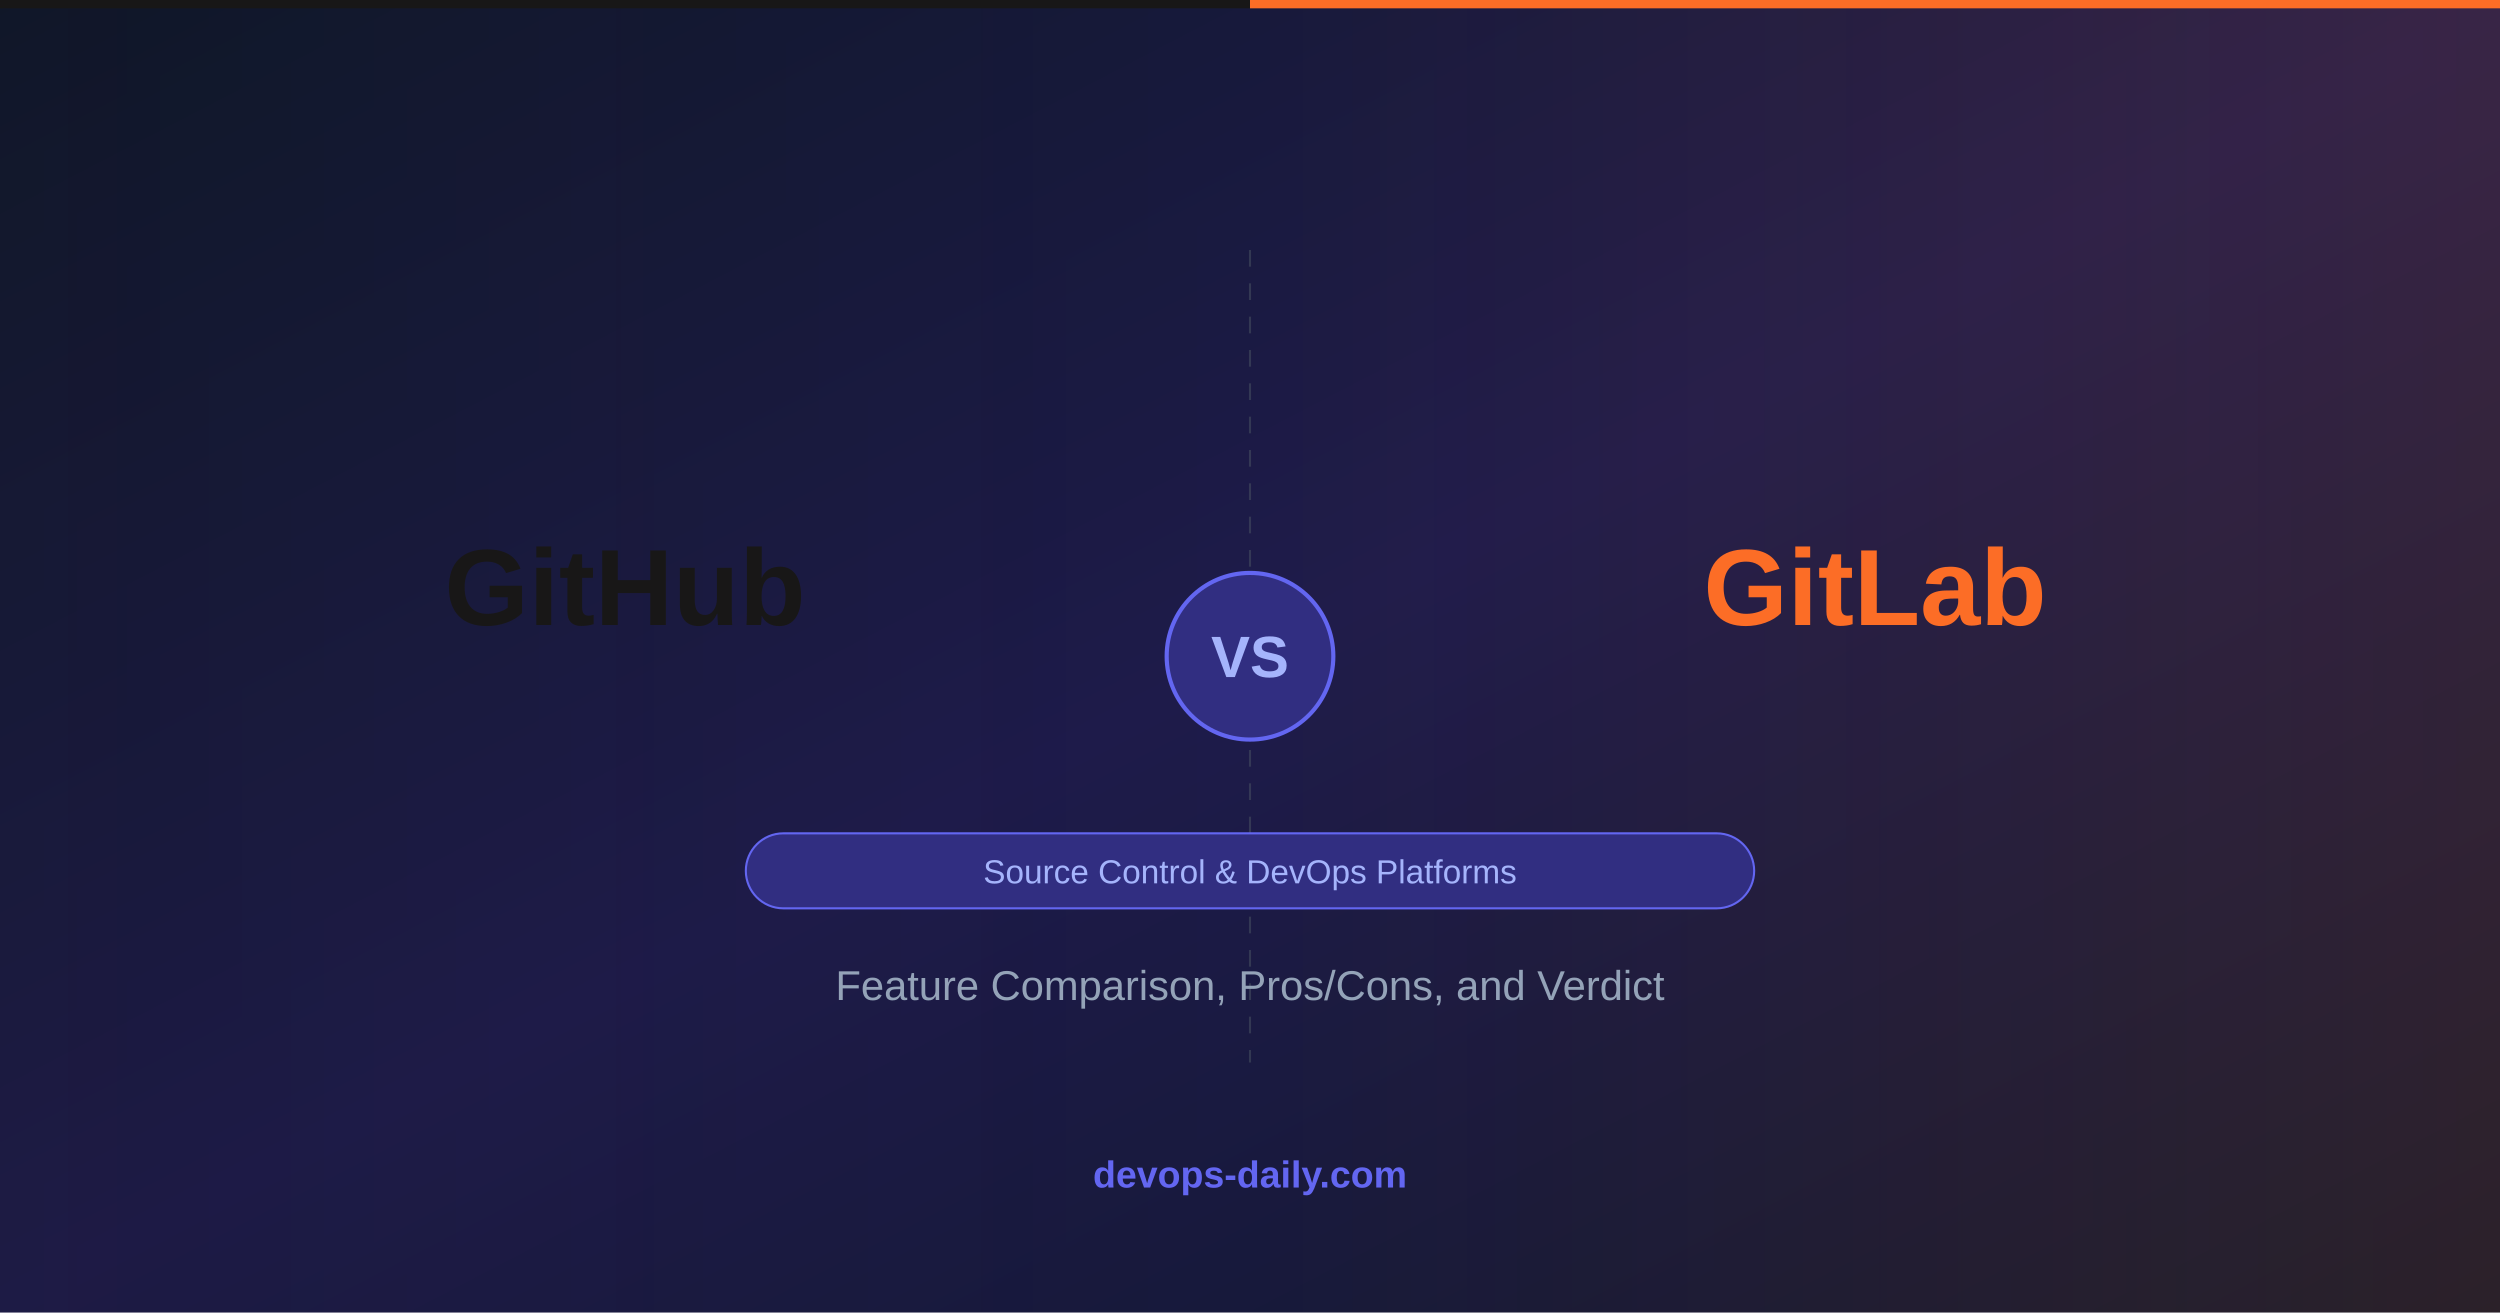
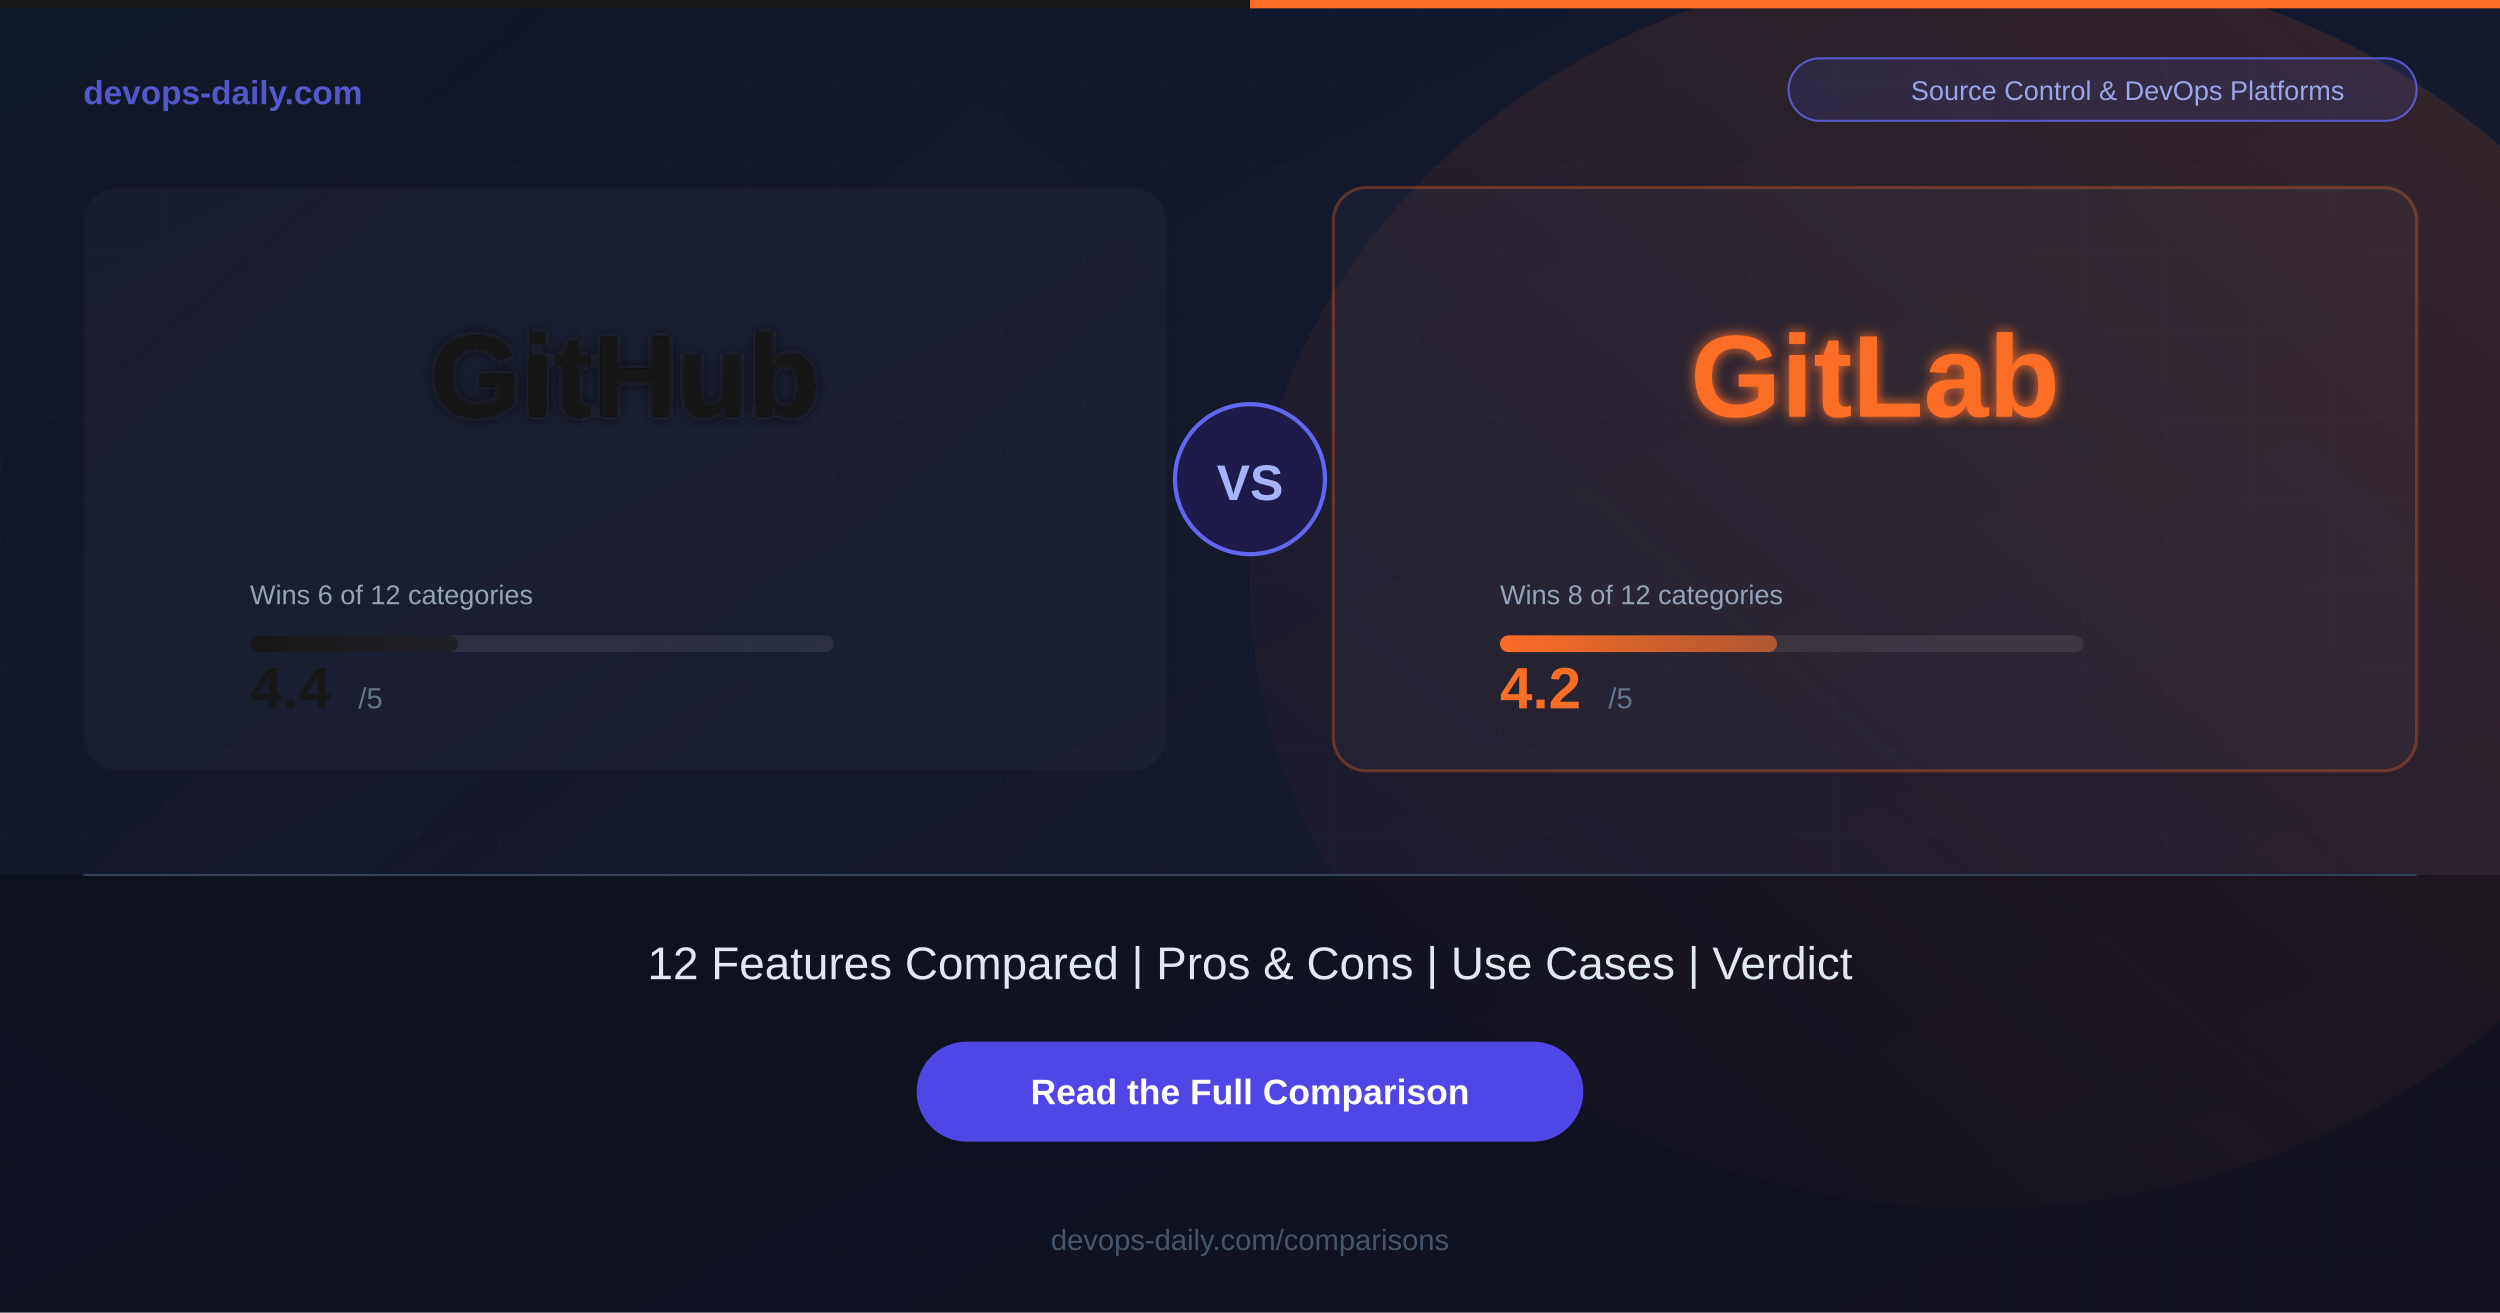
<svg xmlns="http://www.w3.org/2000/svg" width="1200" height="630">
  <defs>
    <linearGradient id="bg" x1="0%" y1="0%" x2="100%" y2="100%">
      <stop offset="0%" style="stop-color:#0f172a;stop-opacity:1" />
-       <stop offset="50%" style="stop-color:#1e1b4b;stop-opacity:1" />
-       <stop offset="100%" style="stop-color:#0f172a;stop-opacity:1" />
+       <stop offset="100%" style="stop-color:#1a1a2e;stop-opacity:1" />
    </linearGradient>
-     <linearGradient id="toolAGrad" x1="0%" y1="0%" x2="100%" y2="0%">
-       <stop offset="0%" style="stop-color:#181717;stop-opacity:0.3" />
+     <linearGradient id="glowA" x1="0%" y1="0%" x2="100%" y2="100%">
+       <stop offset="0%" style="stop-color:#181717;stop-opacity:0.15" />
      <stop offset="100%" style="stop-color:#181717;stop-opacity:0" />
    </linearGradient>
-     <linearGradient id="toolBGrad" x1="100%" y1="0%" x2="0%" y2="0%">
-       <stop offset="0%" style="stop-color:#FC6D26;stop-opacity:0.3" />
+     <linearGradient id="glowB" x1="100%" y1="0%" x2="0%" y2="100%">
+       <stop offset="0%" style="stop-color:#FC6D26;stop-opacity:0.15" />
      <stop offset="100%" style="stop-color:#FC6D26;stop-opacity:0" />
    </linearGradient>
+     <linearGradient id="barA" x1="0%" y1="0%" x2="100%" y2="0%">
+       <stop offset="0%" style="stop-color:#181717;stop-opacity:1" />
+       <stop offset="100%" style="stop-color:#181717;stop-opacity:0.6" />
+     </linearGradient>
+     <linearGradient id="barB" x1="0%" y1="0%" x2="100%" y2="0%">
+       <stop offset="0%" style="stop-color:#FC6D26;stop-opacity:1" />
+       <stop offset="100%" style="stop-color:#FC6D26;stop-opacity:0.6" />
+     </linearGradient>
+     <filter id="glow">
+       <feGaussianBlur stdDeviation="3" result="blur" />
+       <feMerge>
+         <feMergeNode in="blur" />
+         <feMergeNode in="SourceGraphic" />
+       </feMerge>
+     </filter>
  </defs>
  <rect width="1200" height="630" fill="url(#bg)" />
-   <rect x="0" y="0" width="600" height="630" fill="url(#toolAGrad)" opacity="0.4" />
-   <rect x="600" y="0" width="600" height="630" fill="url(#toolBGrad)" opacity="0.4" />
-   <line x1="600" y1="120" x2="600" y2="510" stroke="#4b5563" stroke-width="1" stroke-dasharray="8,8" opacity="0.5" />
-   <circle cx="600" cy="315" r="40" fill="#312e81" stroke="#6366f1" stroke-width="2" />
-   <text x="600" y="325" font-family="Arial, Helvetica, sans-serif" font-size="28" font-weight="bold" fill="#a5b4fc" text-anchor="middle">VS</text>
-   <text x="300" y="300" font-family="Arial, Helvetica, sans-serif" font-size="52" font-weight="bold" fill="#181717" text-anchor="middle">GitHub</text>
-   <text x="900" y="300" font-family="Arial, Helvetica, sans-serif" font-size="52" font-weight="bold" fill="#FC6D26" text-anchor="middle">GitLab</text>
-   <rect x="358" y="400" width="484" height="36" rx="18" fill="#312e81" stroke="#6366f1" stroke-width="1" />
-   <text x="600" y="424" font-family="Arial, Helvetica, sans-serif" font-size="16" fill="#a5b4fc" text-anchor="middle">Source Control &amp; DevOps Platforms</text>
-   <text x="600" y="480" font-family="Arial, Helvetica, sans-serif" font-size="20" fill="#94a3b8" text-anchor="middle">Feature Comparison, Pros/Cons, and Verdict</text>
-   <text x="600" y="570" font-family="Arial, Helvetica, sans-serif" font-size="18" font-weight="bold" fill="#6366f1" text-anchor="middle">devops-daily.com</text>
+   <ellipse cx="250" cy="280" rx="350" ry="300" fill="url(#glowA)" />
+   <ellipse cx="950" cy="280" rx="350" ry="300" fill="url(#glowB)" />
+   <pattern id="grid" width="40" height="40" patternUnits="userSpaceOnUse">
+     <path d="M 40 0 L 0 0 0 40" fill="none" stroke="#ffffff" stroke-width="0.3" opacity="0.05" />
+   </pattern>
+   <rect width="1200" height="630" fill="url(#grid)" />
  <rect x="0" y="0" width="600" height="4" fill="#181717" />
  <rect x="600" y="0" width="600" height="4" fill="#FC6D26" />
+   <text x="40" y="50" font-family="Arial, Helvetica, sans-serif" font-size="16" font-weight="bold" fill="#6366f1" opacity="0.8">devops-daily.com</text>
+   <rect x="858.5" y="28" width="301.5" height="30" rx="15" fill="rgba(99,102,241,0.15)" stroke="#6366f1" stroke-width="1" opacity="0.8" />
+   <text x="1021.25" y="48" font-family="Arial, Helvetica, sans-serif" font-size="13" fill="#a5b4fc" text-anchor="middle" opacity="0.9">Source Control &amp; DevOps Platforms</text>
+   <rect x="40" y="90" width="520" height="280" rx="16" fill="rgba(255,255,255,0.03)" stroke="rgba(24,23,23,0.3)" stroke-width="1.5" />
+   <text x="300" y="200" font-family="Arial, Helvetica, sans-serif" font-size="56" font-weight="bold" fill="#181717" text-anchor="middle" filter="url(#glow)">GitHub</text>
+   <text x="120" y="290" font-family="Arial, Helvetica, sans-serif" font-size="13" fill="#94a3b8">Wins 6 of 12 categories</text>
+   <rect x="120" y="305" width="280" height="8" rx="4" fill="rgba(255,255,255,0.08)" />
+   <rect x="120" y="305" width="100" height="8" rx="4" fill="url(#barA)" />
+   <text x="120" y="340" font-family="Arial, Helvetica, sans-serif" font-size="28" font-weight="bold" fill="#181717">4.4</text>
+   <text x="172" y="340" font-family="Arial, Helvetica, sans-serif" font-size="14" fill="#64748b">/5</text>
+   <rect x="640" y="90" width="520" height="280" rx="16" fill="rgba(255,255,255,0.03)" stroke="rgba(252,109,38,0.3)" stroke-width="1.5" />
+   <text x="900" y="200" font-family="Arial, Helvetica, sans-serif" font-size="56" font-weight="bold" fill="#FC6D26" text-anchor="middle" filter="url(#glow)">GitLab</text>
+   <text x="720" y="290" font-family="Arial, Helvetica, sans-serif" font-size="13" fill="#94a3b8">Wins 8 of 12 categories</text>
+   <rect x="720" y="305" width="280" height="8" rx="4" fill="rgba(255,255,255,0.08)" />
+   <rect x="720" y="305" width="133" height="8" rx="4" fill="url(#barB)" />
+   <text x="720" y="340" font-family="Arial, Helvetica, sans-serif" font-size="28" font-weight="bold" fill="#FC6D26">4.2</text>
+   <text x="772" y="340" font-family="Arial, Helvetica, sans-serif" font-size="14" fill="#64748b">/5</text>
+   <circle cx="600" cy="230" r="36" fill="#1e1b4b" stroke="#6366f1" stroke-width="2" />
+   <text x="600" y="240" font-family="Arial, Helvetica, sans-serif" font-size="24" font-weight="bold" fill="#a5b4fc" text-anchor="middle">VS</text>
+   <rect x="0" y="420" width="1200" height="210" fill="rgba(0,0,0,0.3)" />
+   <line x1="40" y1="420" x2="1160" y2="420" stroke="#334155" stroke-width="1" />
+   <text x="600" y="470" font-family="Arial, Helvetica, sans-serif" font-size="22" fill="#e2e8f0" text-anchor="middle">12 Features Compared  |  Pros &amp; Cons  |  Use Cases  |  Verdict</text>
+   <rect x="440" y="500" width="320" height="48" rx="24" fill="#4f46e5" />
+   <text x="600" y="530" font-family="Arial, Helvetica, sans-serif" font-size="17" font-weight="bold" fill="#ffffff" text-anchor="middle">Read the Full Comparison</text>
+   <text x="600" y="600" font-family="Arial, Helvetica, sans-serif" font-size="14" fill="#475569" text-anchor="middle">devops-daily.com/comparisons</text>
</svg>
